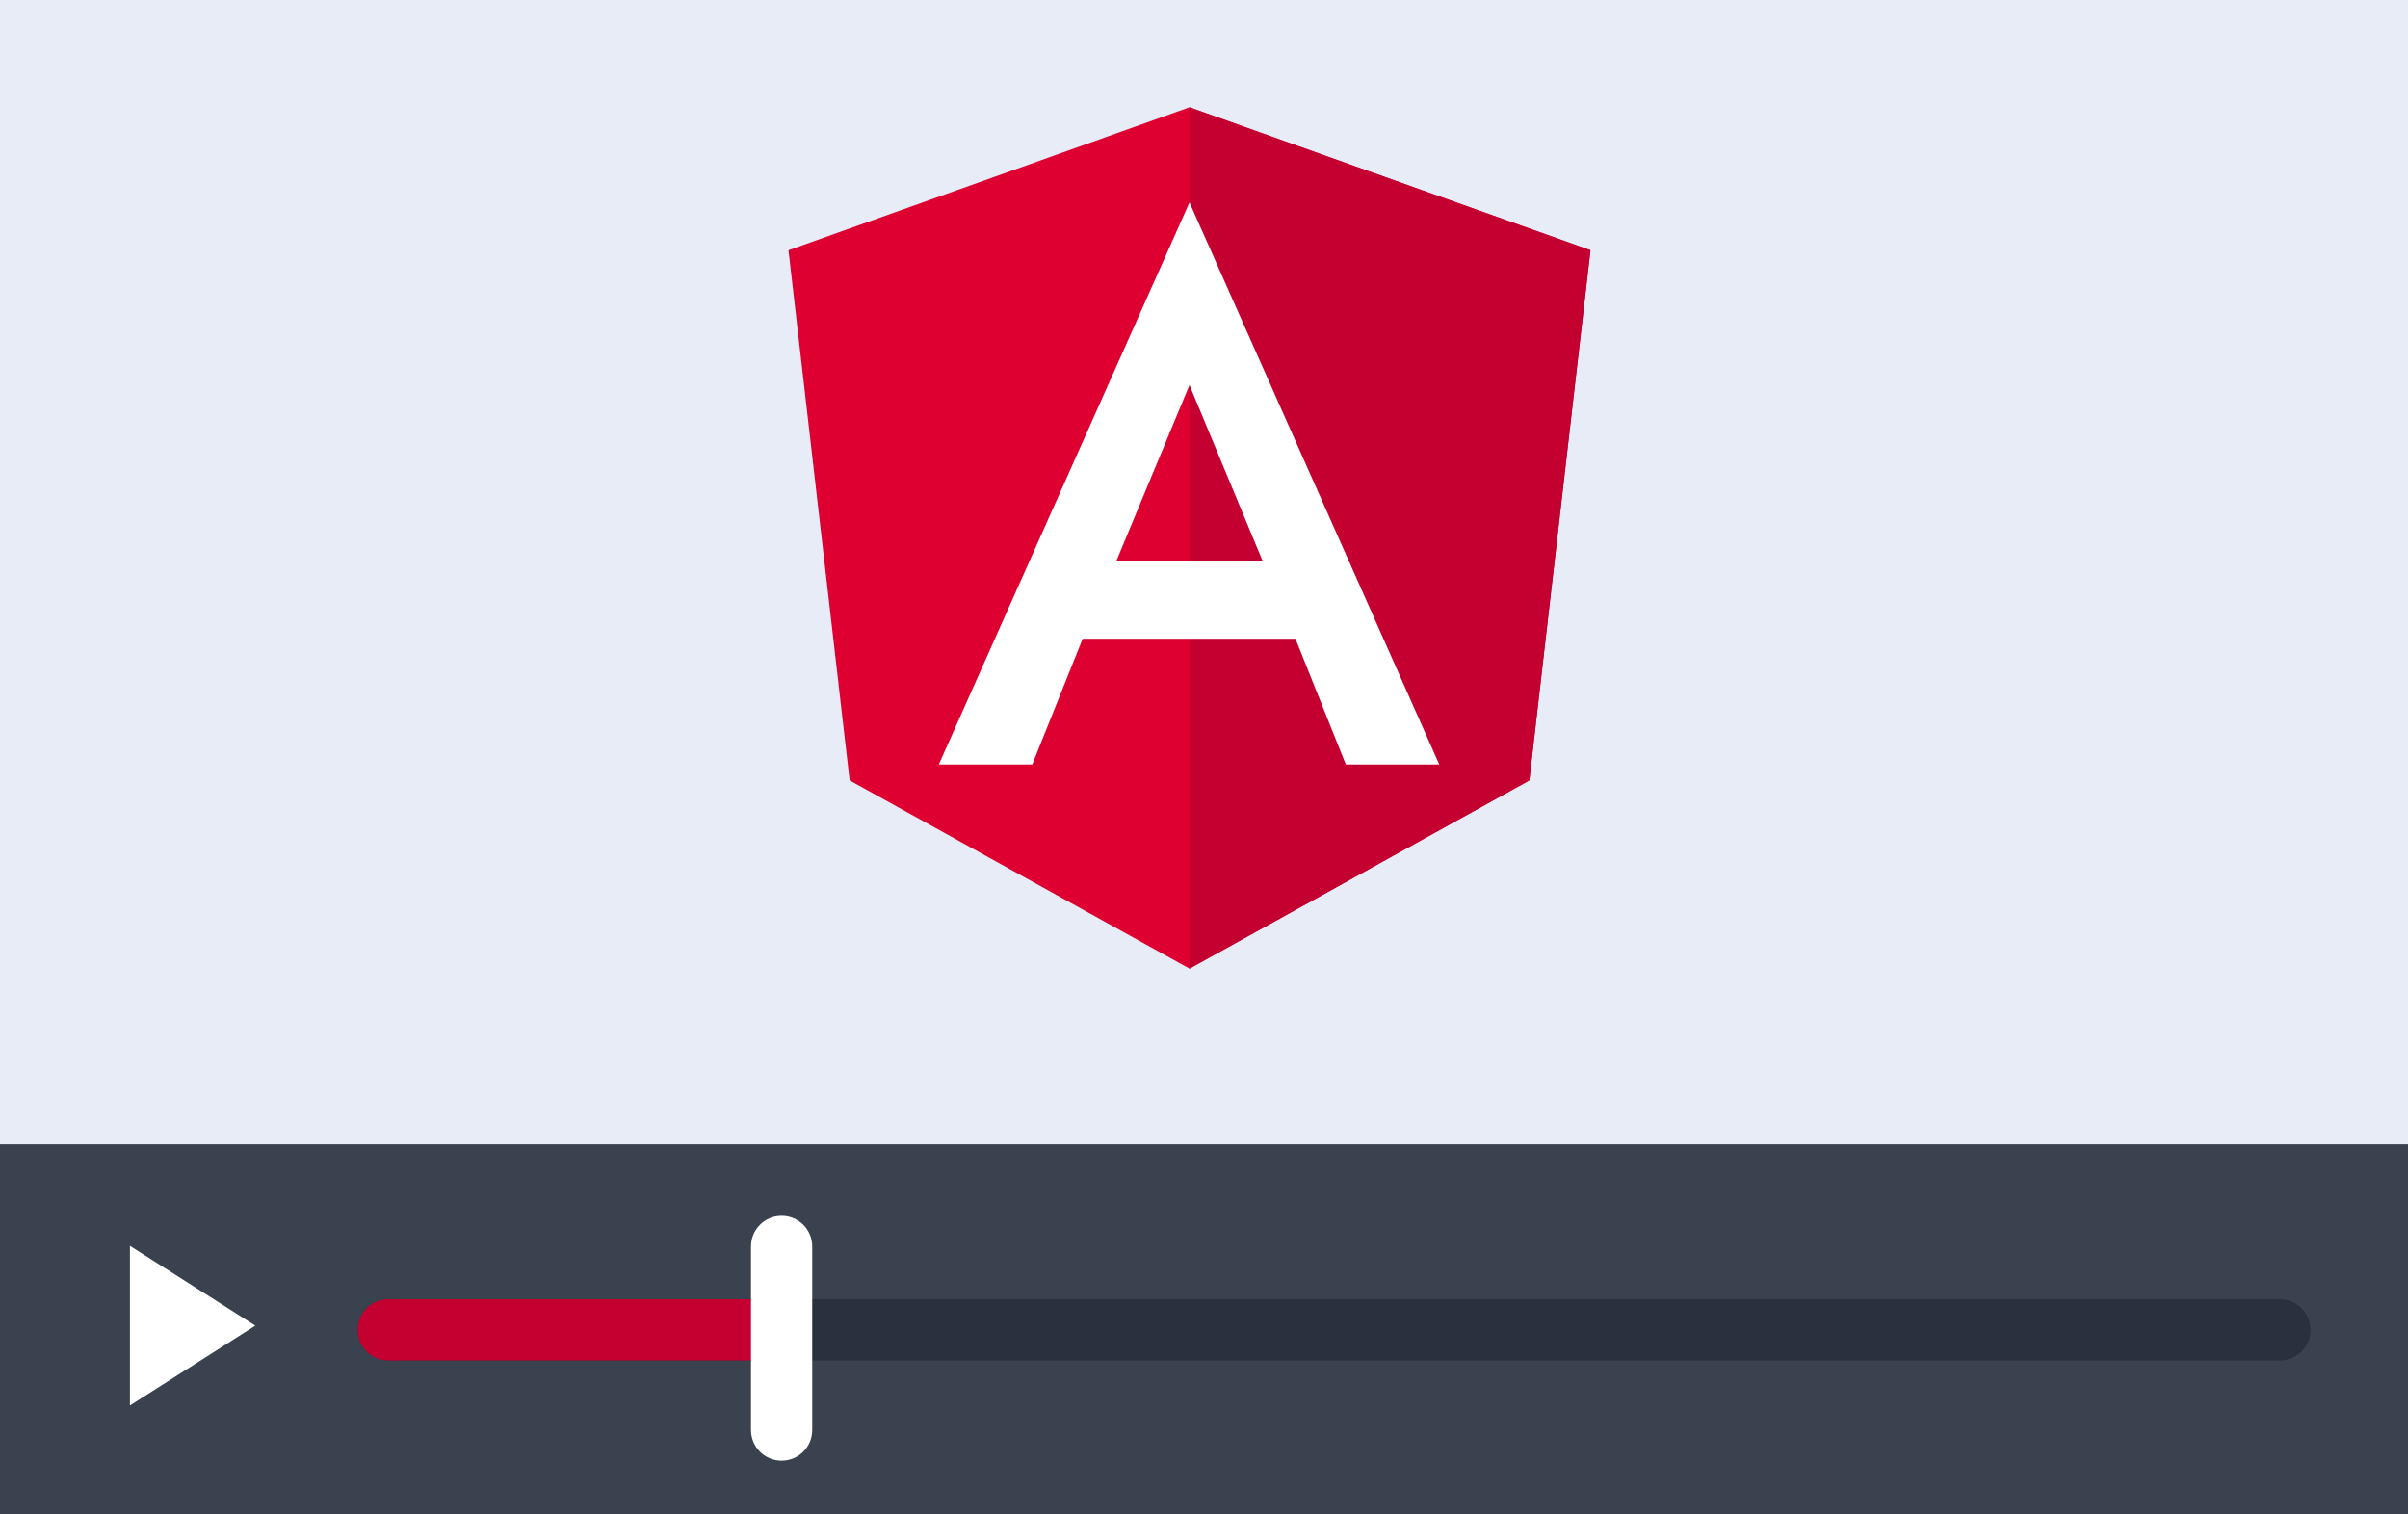
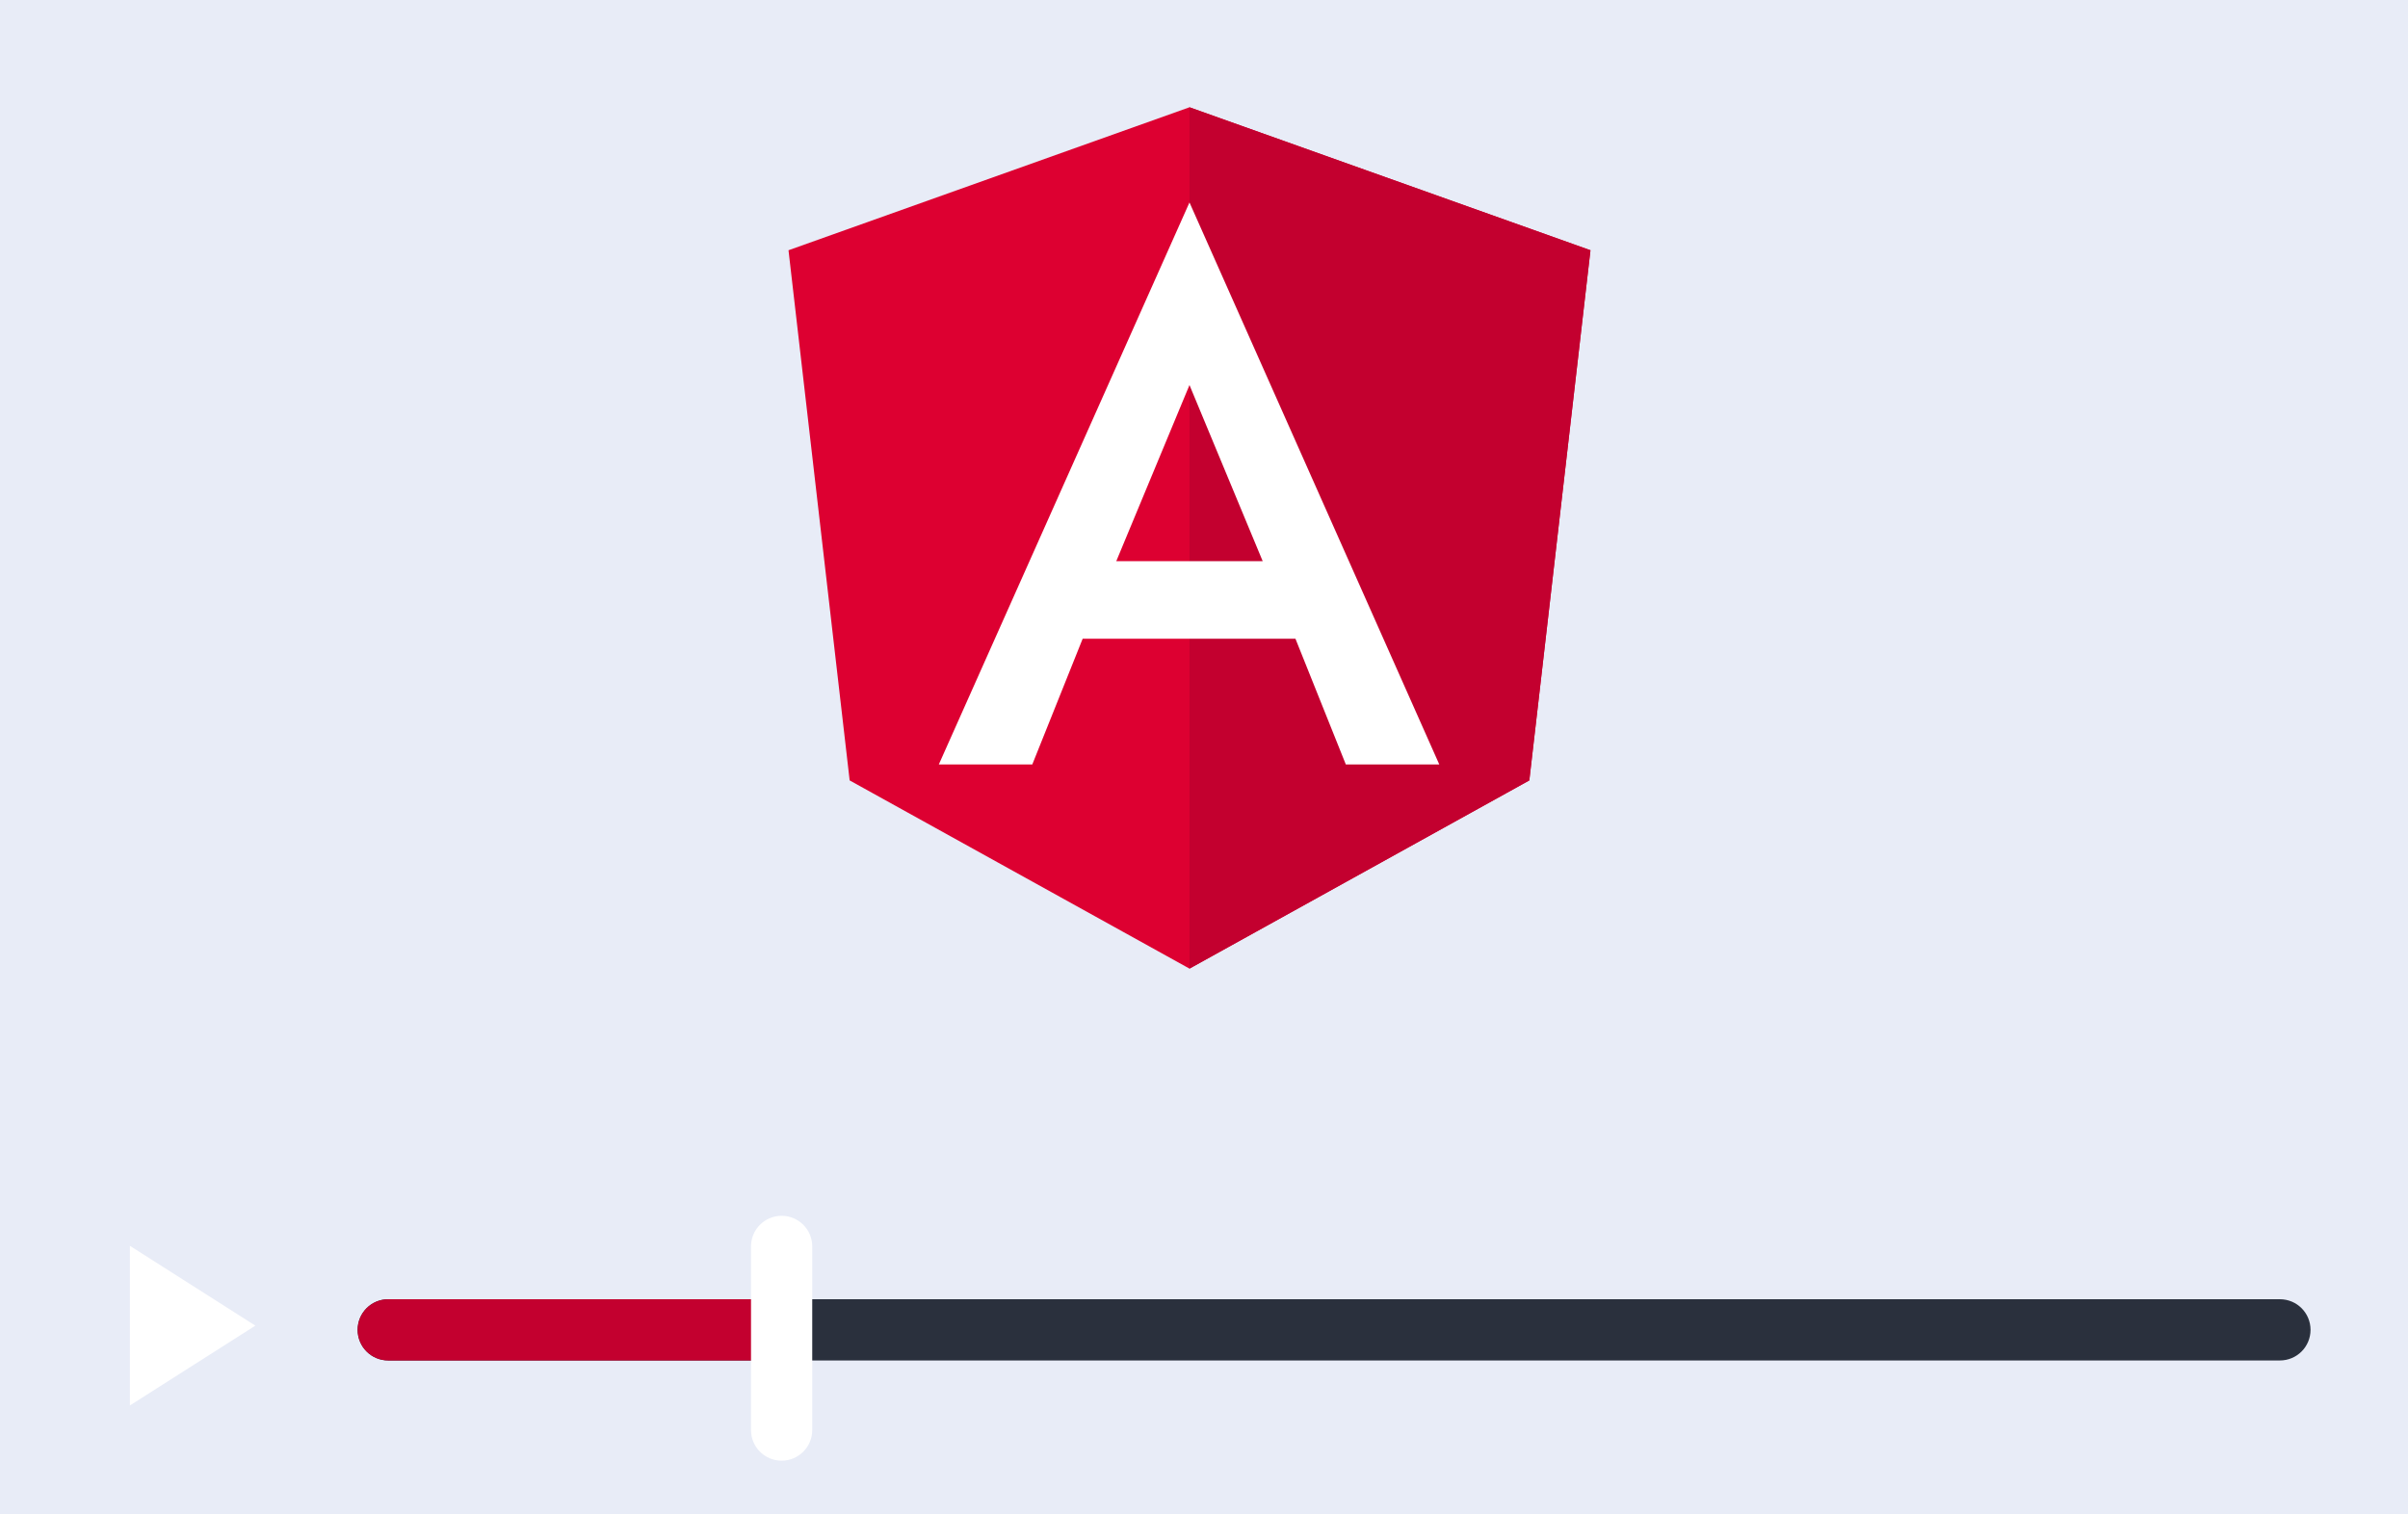
<svg xmlns="http://www.w3.org/2000/svg" width="202px" height="127px" viewBox="0 0 202 127" version="1.1">
  <defs />
  <g id="Page-1" stroke="none" stroke-width="1" fill="none" fill-rule="evenodd">
    <g id="Artboard">
      <g id="Group" transform="translate(-4, -1)">
        <rect id="Rectangle-path" fill="#E8ECF7" fill-rule="nonzero" x="0.803" y="0" width="206.491" height="128.909" />
-         <rect id="Rectangle-path" fill="#3A4250" fill-rule="nonzero" x="1" y="97" width="206.491" height="31.995" />
+         <rect id="Rectangle-path" fill="$couleur-foncee" fill-rule="nonzero" x="1" y="97" width="206.491" height="31.995" />
        <path d="M195.256,115.136 L36.568,115.136 C35.148,115.136 34,113.988 34,112.568 C34,111.148 35.148,110 36.568,110 L195.256,110 C196.676,110 197.824,111.148 197.824,112.568 C197.824,113.988 196.676,115.136 195.256,115.136 Z" id="Shape" fill="#2A303D" fill-rule="nonzero" />
        <path d="M69.571,110 L36.568,110 C35.148,110 34,111.148 34,112.568 C34,113.988 35.148,115.136 36.568,115.136 L69.571,115.136 L69.571,110 Z" id="Shape" fill="#C3002F" fill-rule="nonzero" />
        <path d="M69.568,123.543 C68.148,123.543 67,122.395 67,120.975 L67,105.568 C67,104.148 68.148,103 69.568,103 C70.988,103 72.136,104.148 72.136,105.568 L72.136,120.975 C72.136,122.395 70.988,123.543 69.568,123.543 Z" id="Shape" fill="#FFFFFF" fill-rule="nonzero" />
        <g id="angular" transform="translate(70, 10)" fill-rule="nonzero">
          <polyline id="Shape" fill="#DD0031" points="33.782 0 0.145 11.995 5.275 56.473 33.782 72.262 62.29 56.473 67.42 11.995" />
          <polyline id="Shape" fill="#C3002F" points="33.782 0 33.782 8.021 33.782 7.985 33.782 72.262 62.29 56.473 67.42 11.995" />
          <path d="M33.782,7.985 L12.754,55.136 L20.595,55.136 L24.822,44.585 L42.671,44.585 L46.898,55.136 L54.738,55.136 L33.782,7.985 Z M39.925,38.082 L27.64,38.082 L33.782,23.304 L39.925,38.082 Z" id="Shape" fill="#FFFFFF" />
        </g>
        <g id="ic_play_arrow_white_24px" transform="translate(7.246094, 100.7368)">
          <polygon id="Shape" fill="#FFFFFF" fill-rule="nonzero" points="7.652 4.783 7.652 18.174 18.174 11.478" />
          <polygon id="Shape" points="0 0 22.957 0 22.957 22.957 0 22.957" />
        </g>
      </g>
    </g>
  </g>
</svg>
